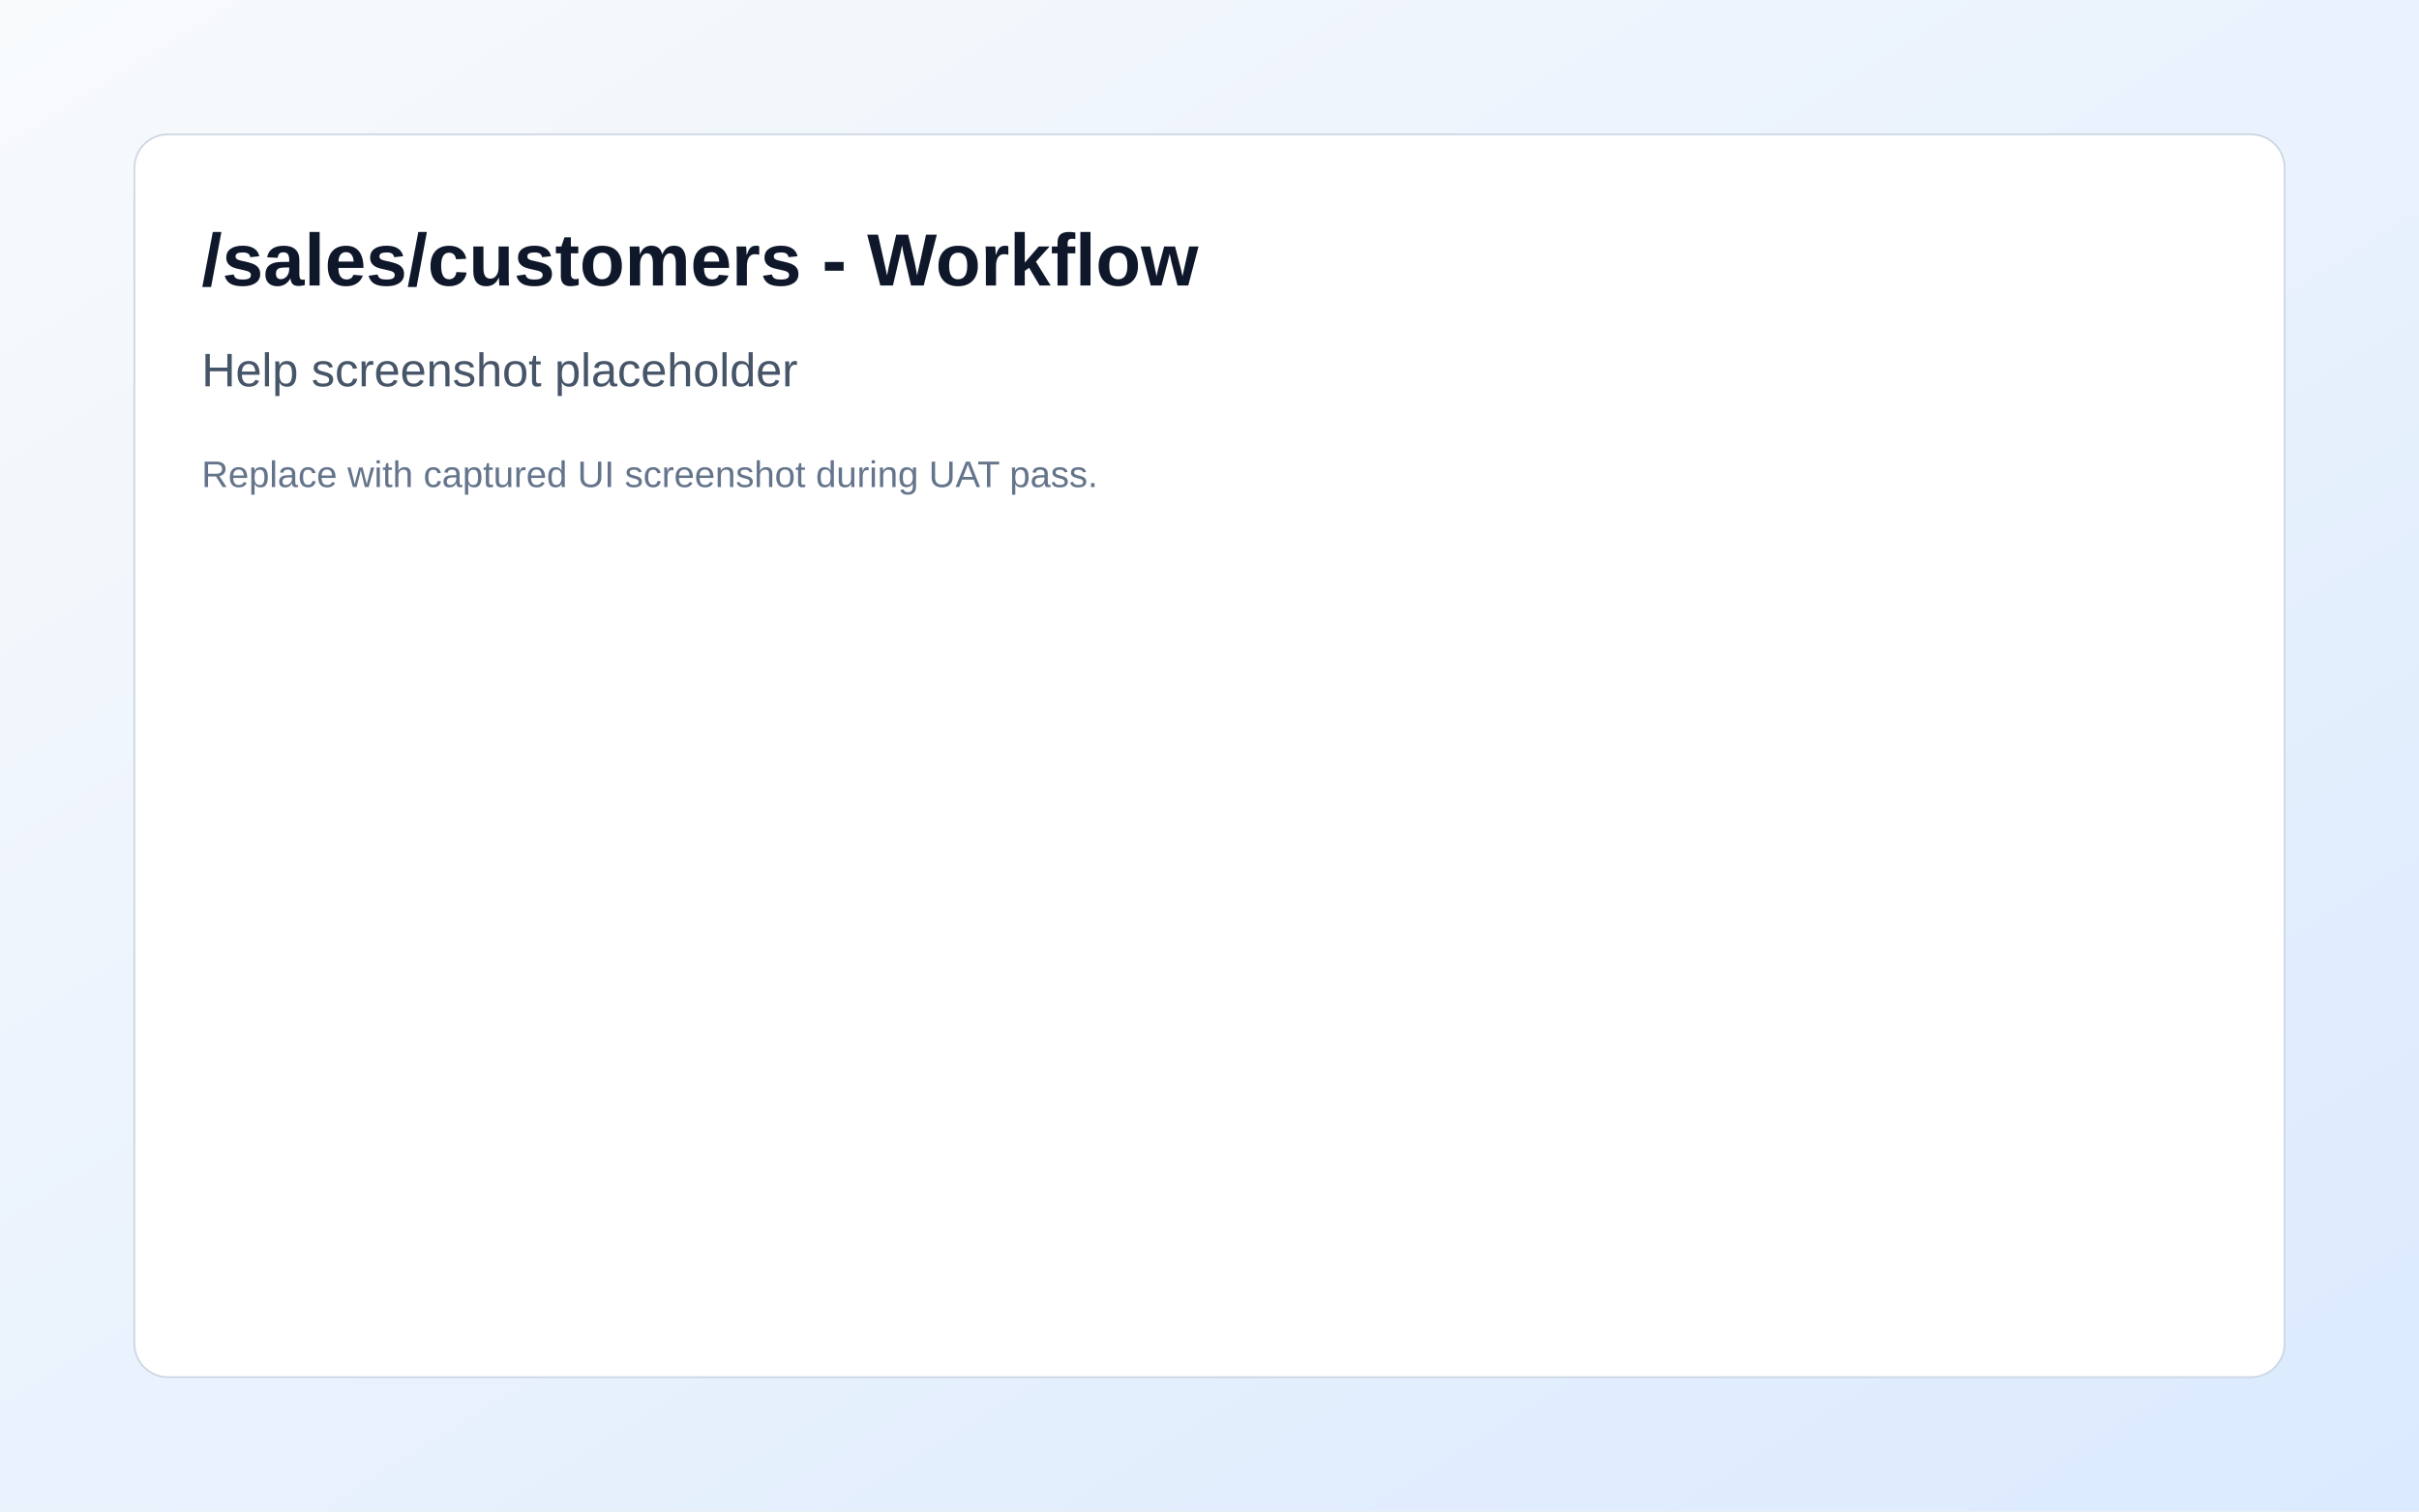
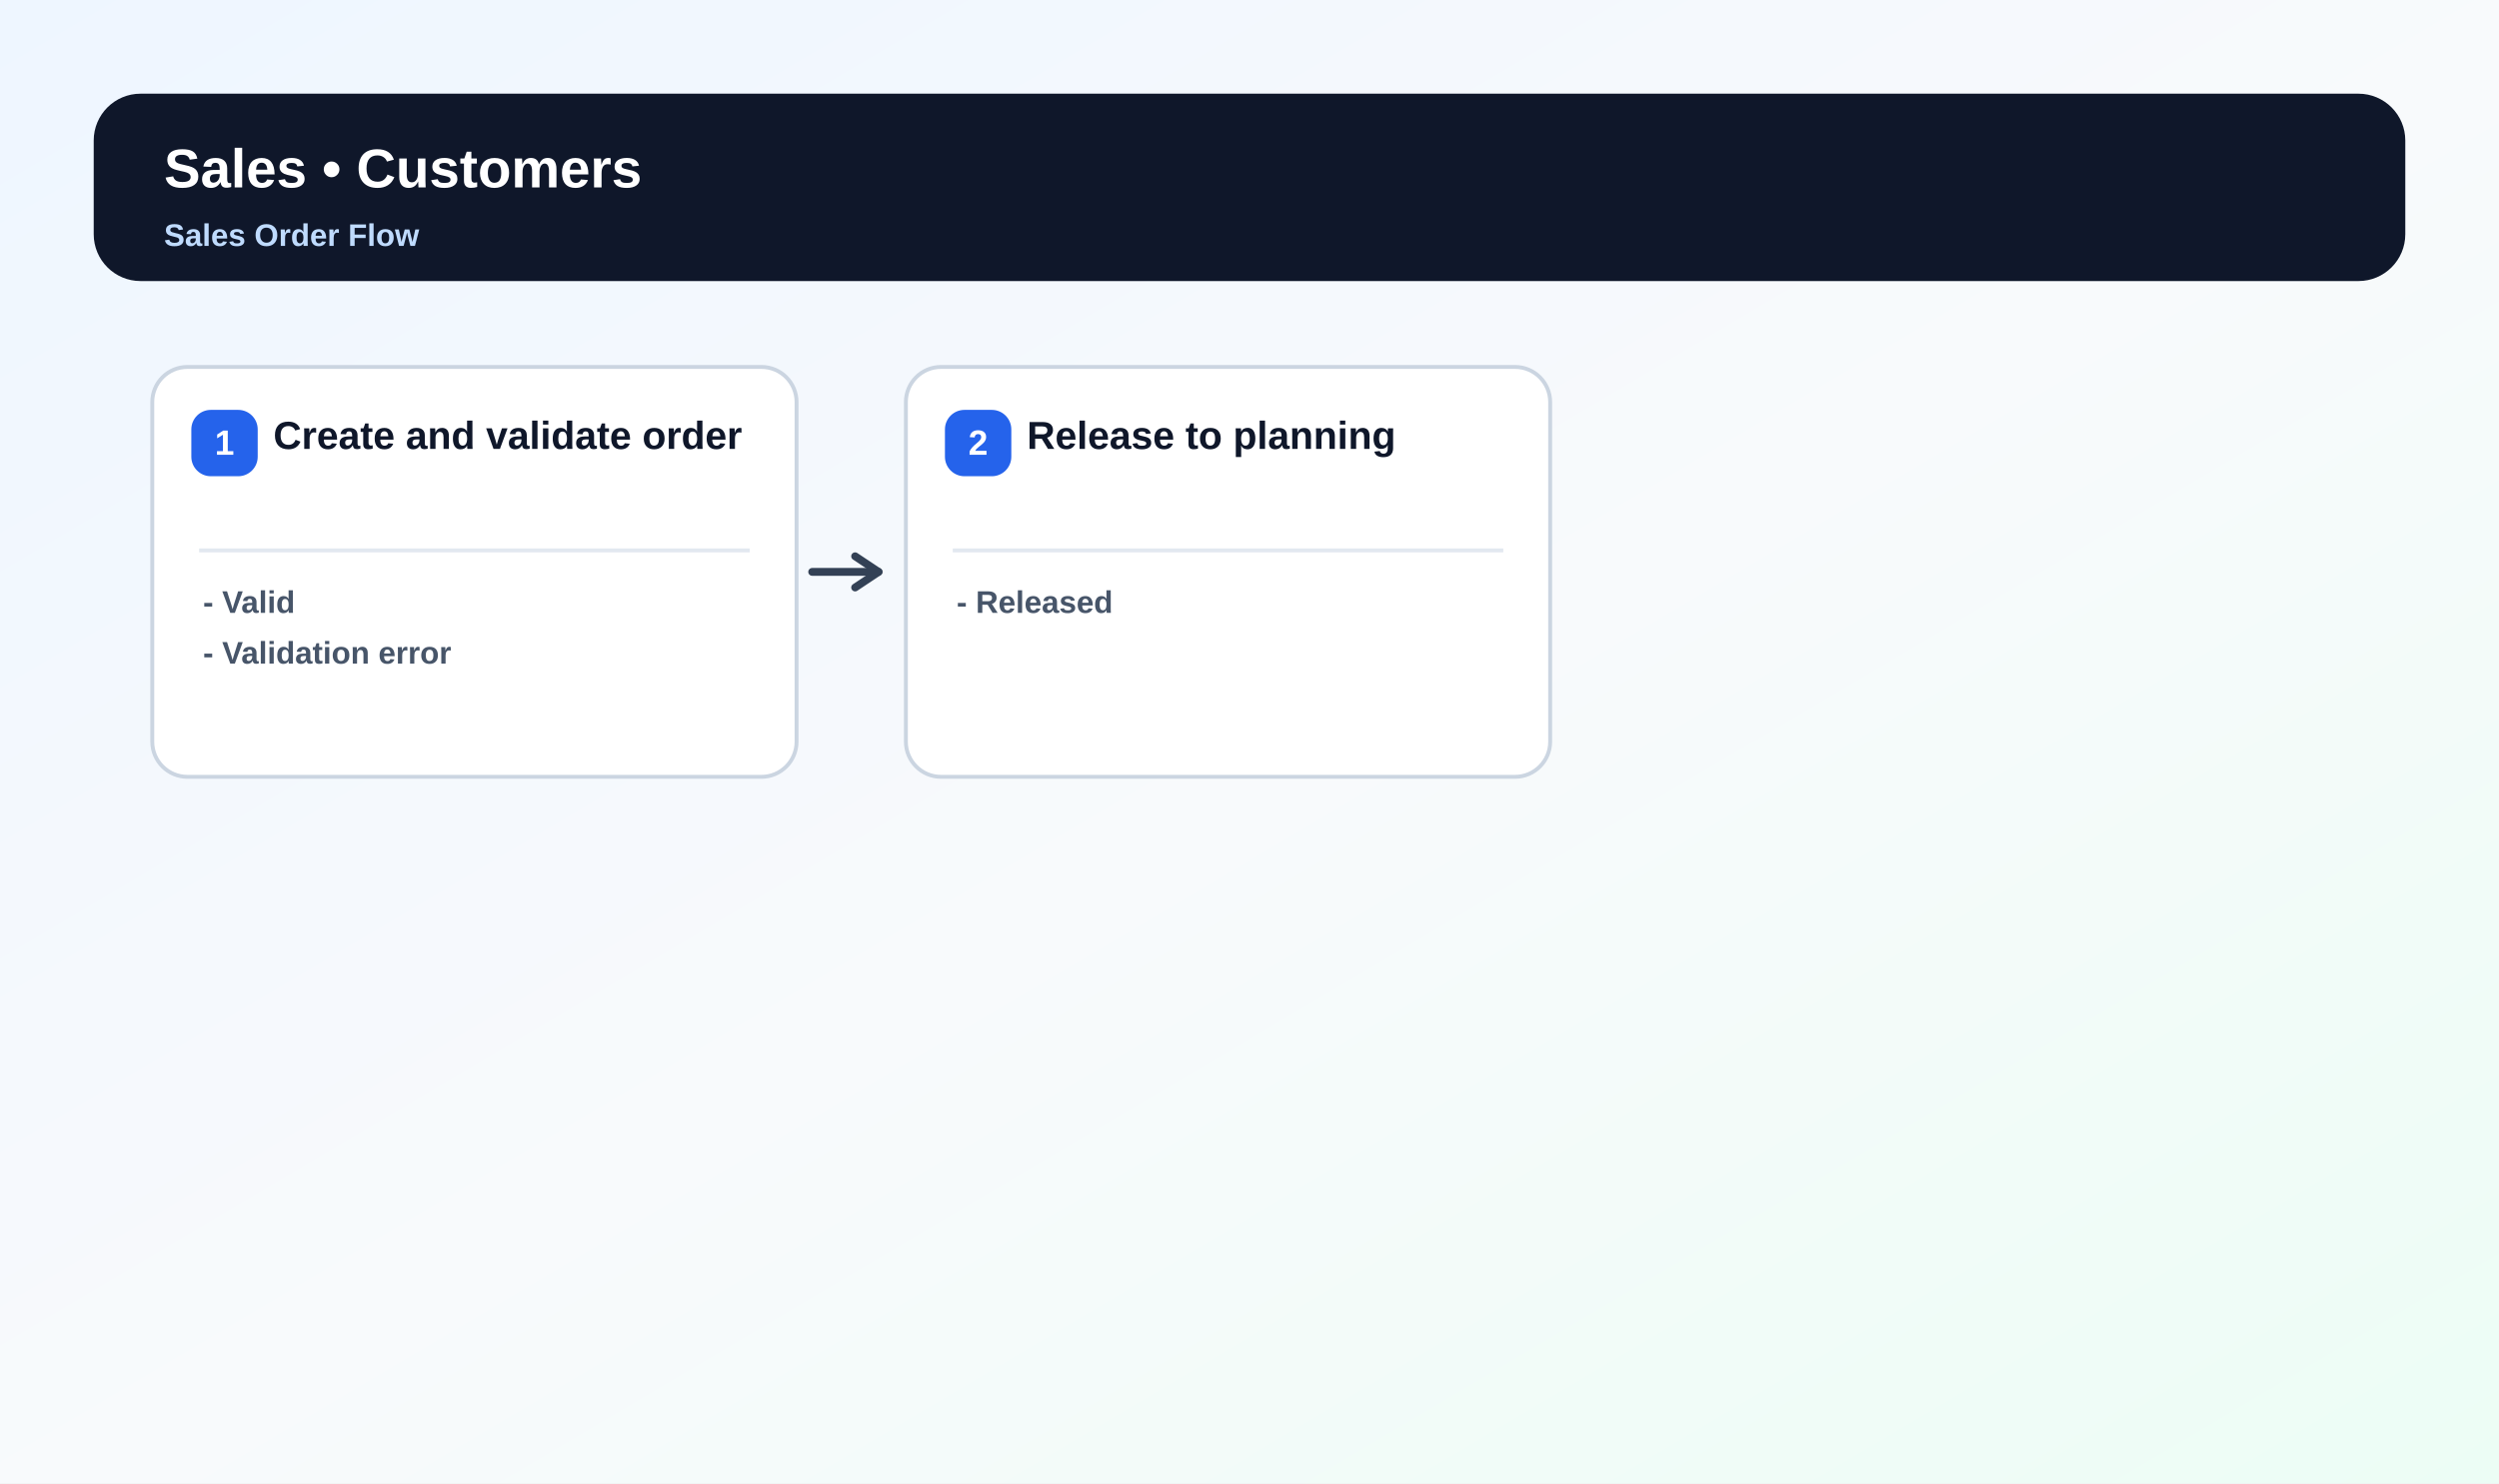
- <svg xmlns="http://www.w3.org/2000/svg" width="1440" height="900" viewBox="0 0 1440 900" role="img" aria-label="/sales/customers - Workflow">
+ <svg xmlns="http://www.w3.org/2000/svg" width="1280" height="760" viewBox="0 0 1280 760" role="img" aria-label="Sales • Customers workflow">
  <defs>
-     <linearGradient id="g" x1="0" x2="1" y1="0" y2="1">
-       <stop offset="0%" stop-color="#f8fafc" />
-       <stop offset="100%" stop-color="#dbeafe" />
+     <linearGradient id="bg" x1="0" y1="0" x2="1" y2="1">
+       <stop offset="0%" stop-color="#eef6ff" />
+       <stop offset="52%" stop-color="#f8fafc" />
+       <stop offset="100%" stop-color="#ecfdf5" />
    </linearGradient>
  </defs>
-   <rect width="1440" height="900" fill="url(#g)" />
-   <rect x="80" y="80" width="1280" height="740" rx="20" fill="#ffffff" stroke="#cbd5e1" />
-   <text x="120" y="170" fill="#0f172a" font-size="44" font-family="Arial, sans-serif" font-weight="700">/sales/customers - Workflow</text>
-   <text x="120" y="230" fill="#475569" font-size="28" font-family="Arial, sans-serif">Help screenshot placeholder</text>
-   <text x="120" y="290" fill="#64748b" font-size="22" font-family="Arial, sans-serif">Replace with captured UI screenshot during UAT pass.</text>
+   <rect width="1280" height="760" fill="url(#bg)" />
+   <rect x="48" y="48" width="1184" height="96" rx="24" fill="#0f172a" />
+   <text x="84" y="96" font-family="Arial, sans-serif" font-size="28" font-weight="800" fill="#ffffff">Sales • Customers</text>
+   <text x="84" y="126" font-family="Arial, sans-serif" font-size="16" font-weight="700" fill="#bfdbfe">Sales Order Flow</text>
+   <line x1="416" y1="293" x2="450" y2="293" stroke="#334155" stroke-width="4" stroke-linecap="round" />
+   <path d="M 438 285 L 450 293 L 438 301" fill="none" stroke="#334155" stroke-width="4" stroke-linecap="round" stroke-linejoin="round" />
+   <rect x="78" y="188" width="330" height="210" rx="18" fill="#ffffff" stroke="#cbd5e1" stroke-width="2" />
+   <rect x="98" y="210" width="34" height="34" rx="10" fill="#2563eb" />
+   <text x="115" y="233" text-anchor="middle" font-family="Arial, sans-serif" font-size="18" font-weight="800" fill="#ffffff">1</text>
+   <text x="140" y="230" font-family="Arial, sans-serif" font-size="20" font-weight="700" fill="#0f172a">Create and validate order</text>
+   <line x1="102" y1="282" x2="384" y2="282" stroke="#e2e8f0" stroke-width="2" />
+   <text x="104" y="314" font-family="Arial, sans-serif" font-size="16" font-weight="600" fill="#475569">- Valid</text>
+   <text x="104" y="340" font-family="Arial, sans-serif" font-size="16" font-weight="600" fill="#475569">- Validation error</text>
+   <rect x="464" y="188" width="330" height="210" rx="18" fill="#ffffff" stroke="#cbd5e1" stroke-width="2" />
+   <rect x="484" y="210" width="34" height="34" rx="10" fill="#2563eb" />
+   <text x="501" y="233" text-anchor="middle" font-family="Arial, sans-serif" font-size="18" font-weight="800" fill="#ffffff">2</text>
+   <text x="526" y="230" font-family="Arial, sans-serif" font-size="20" font-weight="700" fill="#0f172a">Release to planning</text>
+   <line x1="488" y1="282" x2="770" y2="282" stroke="#e2e8f0" stroke-width="2" />
+   <text x="490" y="314" font-family="Arial, sans-serif" font-size="16" font-weight="600" fill="#475569">- Released</text>
</svg>
